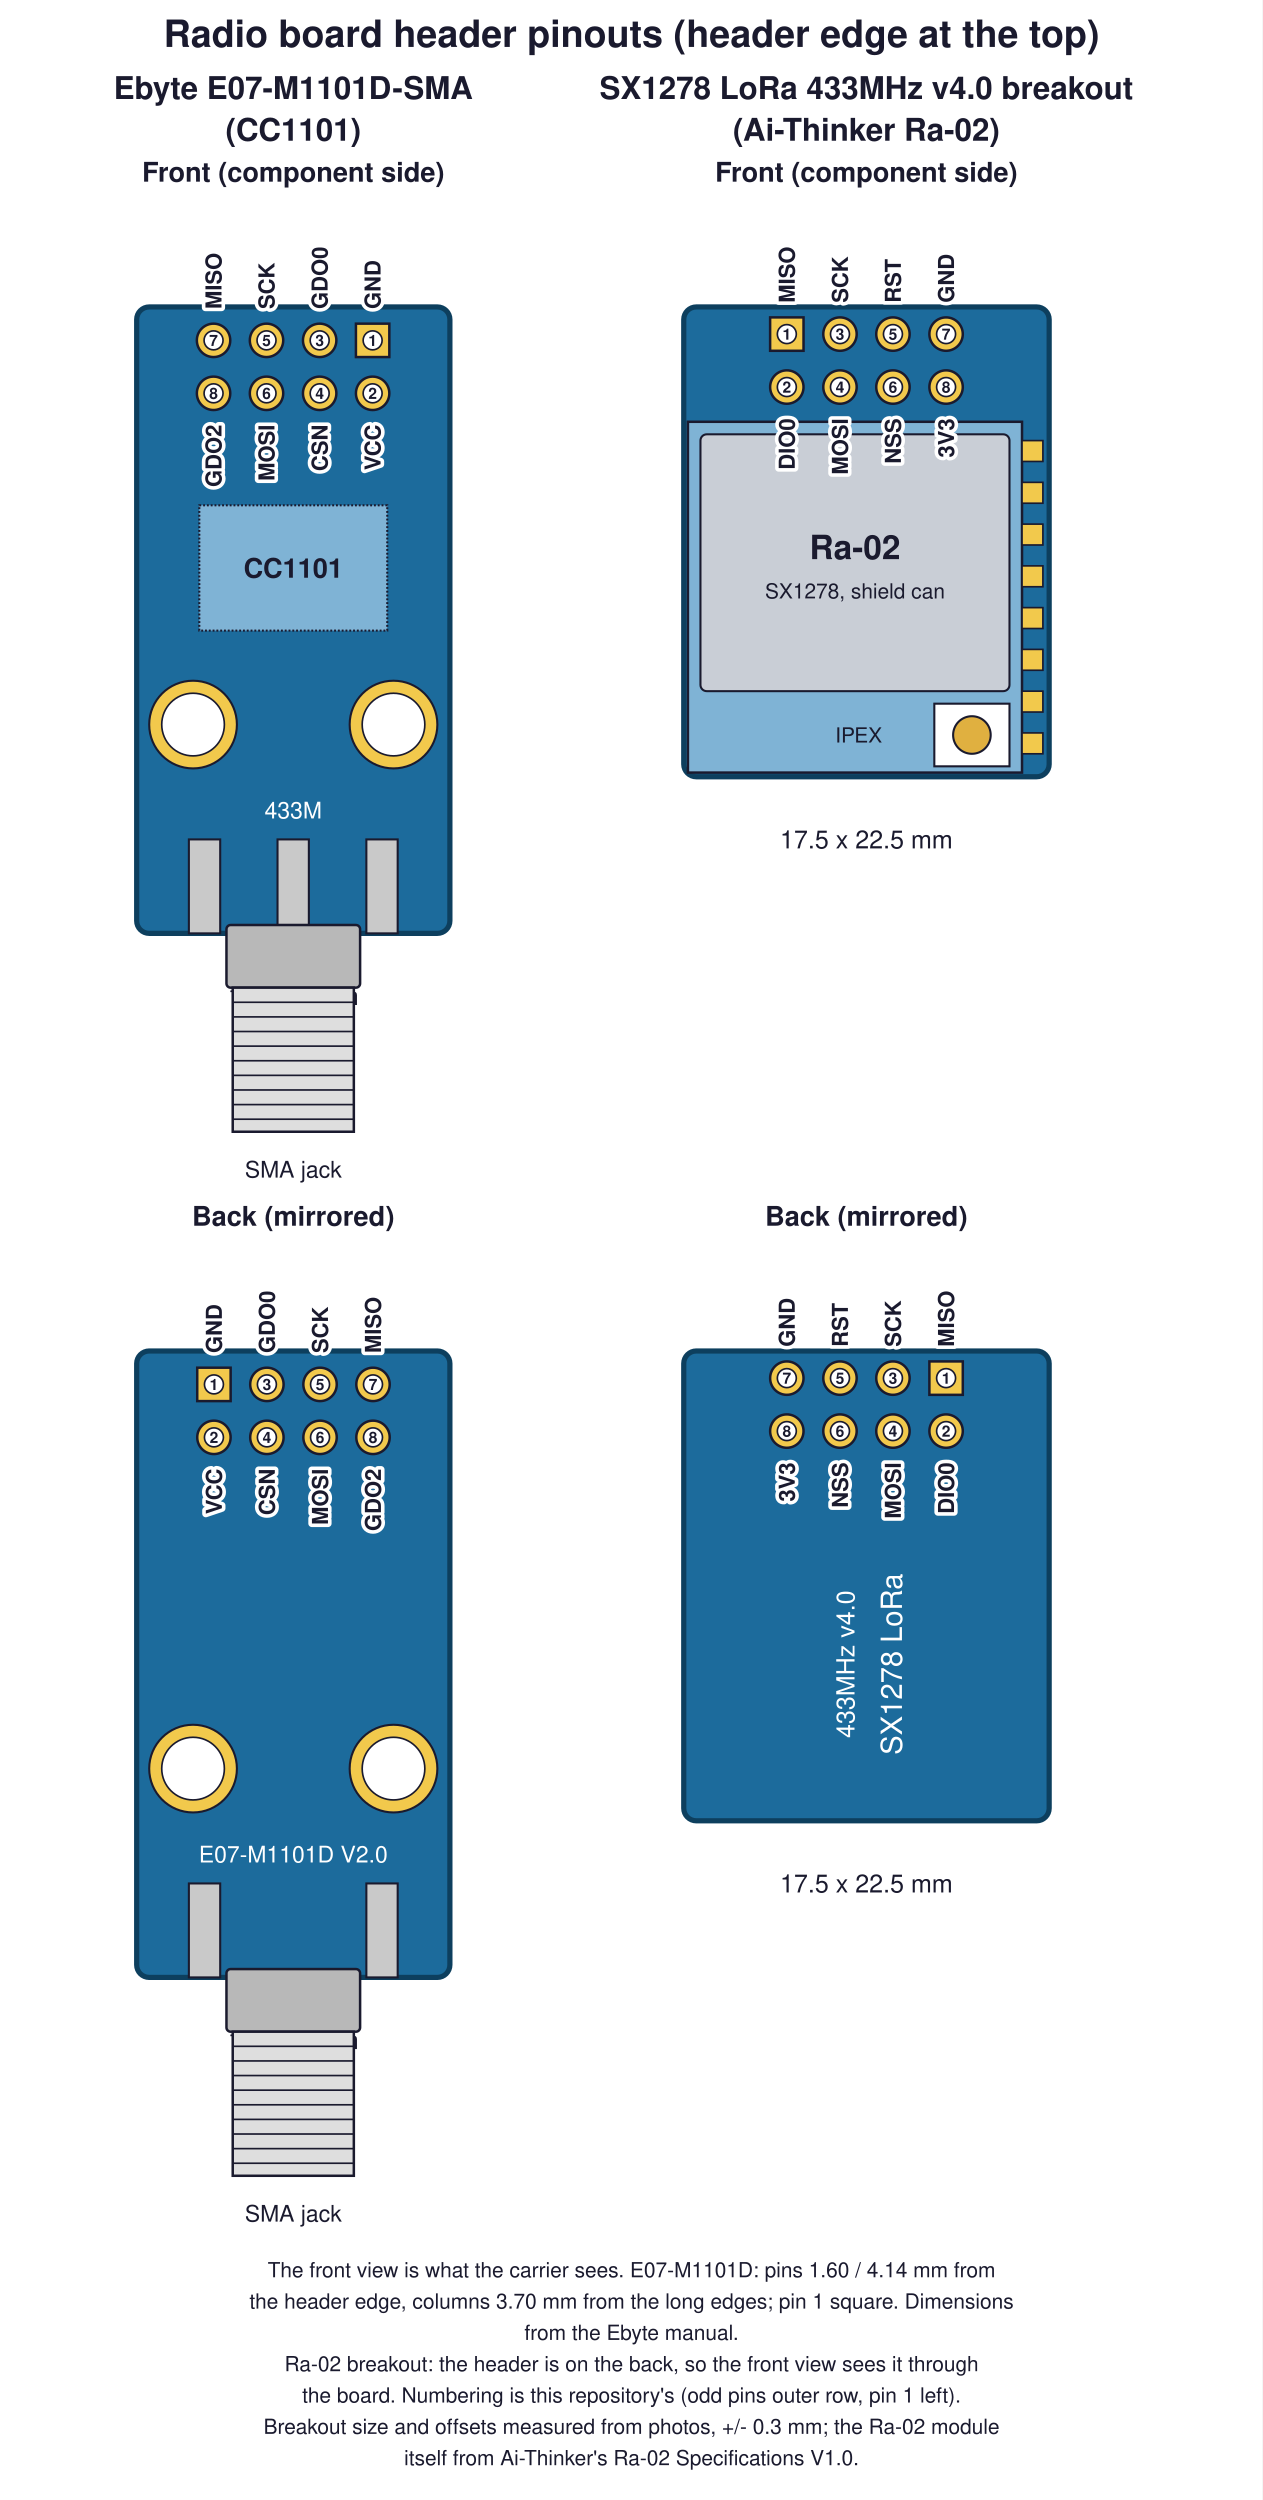
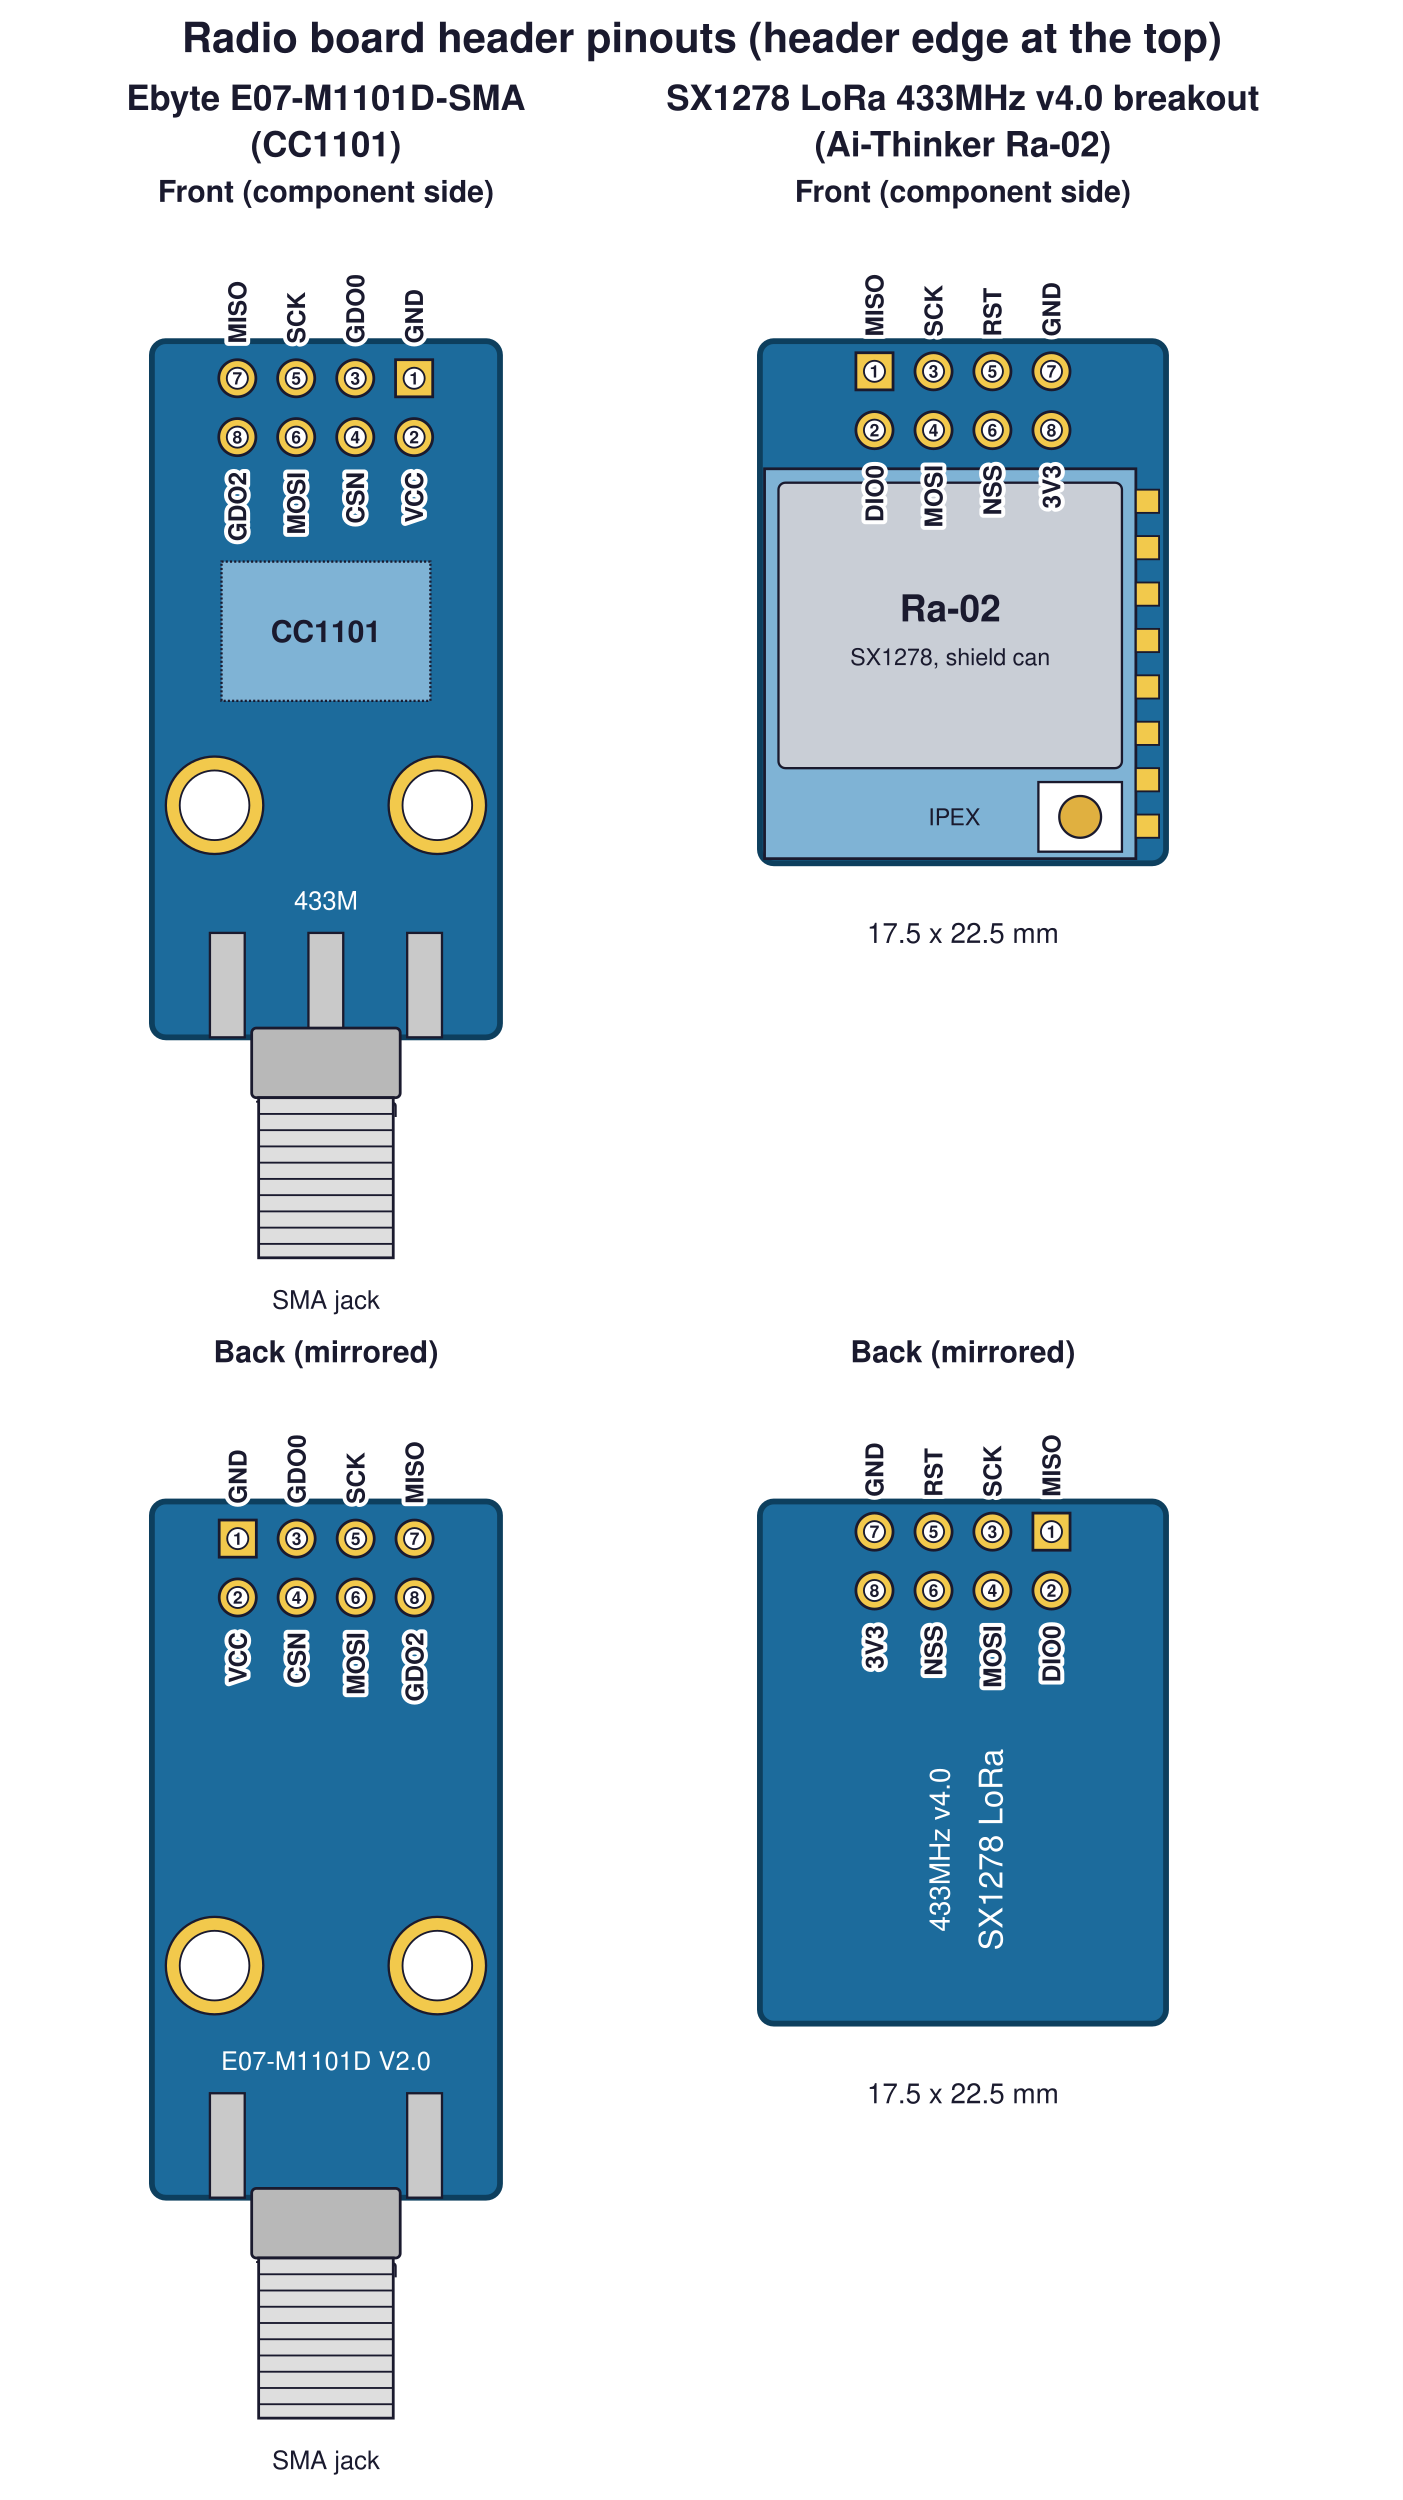
- <svg xmlns="http://www.w3.org/2000/svg" width="665" height="1317" viewBox="0 0 665 1317">
+ <svg xmlns="http://www.w3.org/2000/svg" width="665" height="1185" viewBox="0 0 665 1185">
  <rect width="100%" height="100%" fill="#ffffff" />
  <text x="332.7" y="17.6" font-size="19.8" font-family="Helvetica, Arial, sans-serif" font-weight="bold" fill="#1a1a2e" text-anchor="middle" dy="0.36em">Radio board header pinouts (header edge at the top)</text>
  <text x="154.5" y="46.2" font-size="16.5" font-family="Helvetica, Arial, sans-serif" font-weight="bold" fill="#1a1a2e" text-anchor="middle" dy="0.36em">Ebyte E07-M1101D-SMA</text>
  <text x="154.5" y="68.2" font-size="16.5" font-family="Helvetica, Arial, sans-serif" font-weight="bold" fill="#1a1a2e" text-anchor="middle" dy="0.36em">(CC1101)</text>
  <g transform="translate(72.0 161.7)">
    <text x="82.5" y="-66.0" font-size="14.3" font-family="Helvetica, Arial, sans-serif" font-weight="bold" fill="#1a1a2e" text-anchor="middle">Front (component side)</text>
    <rect x="0.0" y="0.0" width="165.0" height="330.0" rx="6.6" fill="#1c6b9c" stroke="#0d3f5e" stroke-width="2.75" />
    <text x="82.5" y="363.0" font-size="13.2" font-family="Helvetica, Arial, sans-serif" font-weight="normal" fill="#1a1a2e" text-anchor="middle" dy="0.36em">15 x 30 mm</text>
    <rect x="115.5" y="8.8" width="17.6" height="17.6" rx="0.0" fill="#f2c94c" stroke="#1a1a2e" stroke-width="1.32" />
    <circle cx="124.3" cy="17.6" r="5.0" fill="#ffffff" stroke="#1a1a2e" stroke-width="0.88" />
    <text x="124.3" y="17.6" font-size="8.2" font-family="Helvetica, Arial, sans-serif" font-weight="bold" fill="#1a1a2e" text-anchor="middle" dy="0.36em">1</text>
    <text x="124.3" y="1.1" font-size="11.6" font-family="Helvetica, Arial, sans-serif" font-weight="bold" fill="#1a1a2e" text-anchor="start" dy="0.36em" transform="rotate(-90 124.3 1.1)" stroke="#ffffff" stroke-width="3.8" paint-order="stroke" stroke-linejoin="round">GND</text>
    <circle cx="124.3" cy="45.5" r="8.8" fill="#f2c94c" stroke="#1a1a2e" stroke-width="1.32" />
    <circle cx="124.3" cy="45.5" r="5.0" fill="#ffffff" stroke="#1a1a2e" stroke-width="0.88" />
    <text x="124.3" y="45.5" font-size="8.2" font-family="Helvetica, Arial, sans-serif" font-weight="bold" fill="#1a1a2e" text-anchor="middle" dy="0.36em">2</text>
    <text x="124.3" y="62.0" font-size="11.6" font-family="Helvetica, Arial, sans-serif" font-weight="bold" fill="#1a1a2e" text-anchor="end" dy="0.36em" transform="rotate(-90 124.3 62.0)" stroke="#ffffff" stroke-width="3.8" paint-order="stroke" stroke-linejoin="round">VCC</text>
    <circle cx="96.4" cy="17.6" r="8.8" fill="#f2c94c" stroke="#1a1a2e" stroke-width="1.32" />
    <circle cx="96.4" cy="17.6" r="5.0" fill="#ffffff" stroke="#1a1a2e" stroke-width="0.88" />
    <text x="96.4" y="17.6" font-size="8.2" font-family="Helvetica, Arial, sans-serif" font-weight="bold" fill="#1a1a2e" text-anchor="middle" dy="0.36em">3</text>
    <text x="96.4" y="1.1" font-size="11.6" font-family="Helvetica, Arial, sans-serif" font-weight="bold" fill="#1a1a2e" text-anchor="start" dy="0.36em" transform="rotate(-90 96.4 1.1)" stroke="#ffffff" stroke-width="3.8" paint-order="stroke" stroke-linejoin="round">GDO0</text>
    <circle cx="96.4" cy="45.5" r="8.8" fill="#f2c94c" stroke="#1a1a2e" stroke-width="1.32" />
    <circle cx="96.4" cy="45.5" r="5.0" fill="#ffffff" stroke="#1a1a2e" stroke-width="0.88" />
    <text x="96.4" y="45.5" font-size="8.2" font-family="Helvetica, Arial, sans-serif" font-weight="bold" fill="#1a1a2e" text-anchor="middle" dy="0.36em">4</text>
    <text x="96.4" y="62.0" font-size="11.6" font-family="Helvetica, Arial, sans-serif" font-weight="bold" fill="#1a1a2e" text-anchor="end" dy="0.36em" transform="rotate(-90 96.4 62.0)" stroke="#ffffff" stroke-width="3.8" paint-order="stroke" stroke-linejoin="round">CSN</text>
    <circle cx="68.4" cy="17.6" r="8.8" fill="#f2c94c" stroke="#1a1a2e" stroke-width="1.32" />
    <circle cx="68.4" cy="17.6" r="5.0" fill="#ffffff" stroke="#1a1a2e" stroke-width="0.88" />
    <text x="68.4" y="17.6" font-size="8.2" font-family="Helvetica, Arial, sans-serif" font-weight="bold" fill="#1a1a2e" text-anchor="middle" dy="0.36em">5</text>
    <text x="68.4" y="1.1" font-size="11.6" font-family="Helvetica, Arial, sans-serif" font-weight="bold" fill="#1a1a2e" text-anchor="start" dy="0.36em" transform="rotate(-90 68.4 1.1)" stroke="#ffffff" stroke-width="3.8" paint-order="stroke" stroke-linejoin="round">SCK</text>
    <circle cx="68.4" cy="45.5" r="8.8" fill="#f2c94c" stroke="#1a1a2e" stroke-width="1.32" />
    <circle cx="68.4" cy="45.5" r="5.0" fill="#ffffff" stroke="#1a1a2e" stroke-width="0.88" />
    <text x="68.4" y="45.5" font-size="8.2" font-family="Helvetica, Arial, sans-serif" font-weight="bold" fill="#1a1a2e" text-anchor="middle" dy="0.36em">6</text>
    <text x="68.4" y="62.0" font-size="11.6" font-family="Helvetica, Arial, sans-serif" font-weight="bold" fill="#1a1a2e" text-anchor="end" dy="0.36em" transform="rotate(-90 68.4 62.0)" stroke="#ffffff" stroke-width="3.8" paint-order="stroke" stroke-linejoin="round">MOSI</text>
    <circle cx="40.5" cy="17.6" r="8.8" fill="#f2c94c" stroke="#1a1a2e" stroke-width="1.32" />
    <circle cx="40.5" cy="17.6" r="5.0" fill="#ffffff" stroke="#1a1a2e" stroke-width="0.88" />
    <text x="40.5" y="17.6" font-size="8.2" font-family="Helvetica, Arial, sans-serif" font-weight="bold" fill="#1a1a2e" text-anchor="middle" dy="0.36em">7</text>
    <text x="40.5" y="1.1" font-size="11.6" font-family="Helvetica, Arial, sans-serif" font-weight="bold" fill="#1a1a2e" text-anchor="start" dy="0.36em" transform="rotate(-90 40.5 1.1)" stroke="#ffffff" stroke-width="3.8" paint-order="stroke" stroke-linejoin="round">MISO</text>
    <circle cx="40.5" cy="45.5" r="8.8" fill="#f2c94c" stroke="#1a1a2e" stroke-width="1.32" />
    <circle cx="40.5" cy="45.5" r="5.0" fill="#ffffff" stroke="#1a1a2e" stroke-width="0.88" />
    <text x="40.5" y="45.5" font-size="8.2" font-family="Helvetica, Arial, sans-serif" font-weight="bold" fill="#1a1a2e" text-anchor="middle" dy="0.36em">8</text>
    <text x="40.5" y="62.0" font-size="11.6" font-family="Helvetica, Arial, sans-serif" font-weight="bold" fill="#1a1a2e" text-anchor="end" dy="0.36em" transform="rotate(-90 40.5 62.0)" stroke="#ffffff" stroke-width="3.8" paint-order="stroke" stroke-linejoin="round">GDO2</text>
    <circle cx="29.7" cy="220.0" r="23.1" fill="#f2c94c" stroke="#1a1a2e" stroke-width="1.10" />
    <circle cx="29.7" cy="220.0" r="16.5" fill="#ffffff" stroke="#1a1a2e" stroke-width="0.88" />
    <circle cx="135.3" cy="220.0" r="23.1" fill="#f2c94c" stroke="#1a1a2e" stroke-width="1.10" />
    <circle cx="135.3" cy="220.0" r="16.5" fill="#ffffff" stroke="#1a1a2e" stroke-width="0.88" />
    <rect x="33.0" y="104.5" width="99.0" height="66.0" rx="0.0" fill="#7fb3d5" stroke="#1a1a2e" stroke-width="1.10" stroke-dasharray="1 1" />
    <text x="82.5" y="137.5" font-size="14.3" font-family="Helvetica, Arial, sans-serif" font-weight="bold" fill="#1a1a2e" text-anchor="middle" dy="0.36em">CC1101</text>
    <rect x="27.5" y="280.5" width="16.5" height="49.5" rx="0.0" fill="#c9c9c9" stroke="#1a1a2e" stroke-width="1.10" />
    <rect x="121.0" y="280.5" width="16.5" height="49.5" rx="0.0" fill="#c9c9c9" stroke="#1a1a2e" stroke-width="1.10" />
    <rect x="74.2" y="280.5" width="16.5" height="49.5" rx="0.0" fill="#c9c9c9" stroke="#1a1a2e" stroke-width="1.10" />
    <rect x="47.3" y="325.6" width="70.4" height="33.0" rx="2.2" fill="#b8b8b8" stroke="#1a1a2e" stroke-width="1.32" />
    <rect x="50.6" y="358.6" width="63.8" height="75.9" rx="0.0" fill="#dedede" stroke="#1a1a2e" stroke-width="1.32" />
    <line x1="50.6" y1="366.3" x2="114.4" y2="366.3" stroke="#1a1a2e" stroke-width="0.88" />
    <line x1="50.6" y1="374.0" x2="114.4" y2="374.0" stroke="#1a1a2e" stroke-width="0.88" />
    <line x1="50.6" y1="381.7" x2="114.4" y2="381.7" stroke="#1a1a2e" stroke-width="0.88" />
    <line x1="50.6" y1="389.4" x2="114.4" y2="389.4" stroke="#1a1a2e" stroke-width="0.88" />
    <line x1="50.6" y1="397.1" x2="114.4" y2="397.1" stroke="#1a1a2e" stroke-width="0.88" />
    <line x1="50.6" y1="404.8" x2="114.4" y2="404.8" stroke="#1a1a2e" stroke-width="0.88" />
    <line x1="50.6" y1="412.5" x2="114.4" y2="412.5" stroke="#1a1a2e" stroke-width="0.88" />
    <line x1="50.6" y1="420.2" x2="114.4" y2="420.2" stroke="#1a1a2e" stroke-width="0.88" />
    <line x1="50.6" y1="427.9" x2="114.4" y2="427.9" stroke="#1a1a2e" stroke-width="0.88" />
    <text x="82.5" y="454.3" font-size="12.1" font-family="Helvetica, Arial, sans-serif" font-weight="normal" fill="#1a1a2e" text-anchor="middle" dy="0.36em">SMA jack</text>
    <text x="82.5" y="265.1" font-size="12.1" font-family="Helvetica, Arial, sans-serif" font-weight="normal" fill="#ffffff" text-anchor="middle" dy="0.36em">433M</text>
  </g>
  <g transform="translate(72.0 711.7)">
    <text x="82.5" y="-66.0" font-size="14.3" font-family="Helvetica, Arial, sans-serif" font-weight="bold" fill="#1a1a2e" text-anchor="middle">Back (mirrored)</text>
    <rect x="0.0" y="0.0" width="165.0" height="330.0" rx="6.6" fill="#1c6b9c" stroke="#0d3f5e" stroke-width="2.75" />
    <text x="82.5" y="363.0" font-size="13.2" font-family="Helvetica, Arial, sans-serif" font-weight="normal" fill="#1a1a2e" text-anchor="middle" dy="0.36em">15 x 30 mm</text>
    <rect x="31.9" y="8.8" width="17.6" height="17.6" rx="0.0" fill="#f2c94c" stroke="#1a1a2e" stroke-width="1.32" />
    <circle cx="40.7" cy="17.6" r="5.0" fill="#ffffff" stroke="#1a1a2e" stroke-width="0.88" />
    <text x="40.7" y="17.6" font-size="8.2" font-family="Helvetica, Arial, sans-serif" font-weight="bold" fill="#1a1a2e" text-anchor="middle" dy="0.36em">1</text>
    <text x="40.7" y="1.1" font-size="11.6" font-family="Helvetica, Arial, sans-serif" font-weight="bold" fill="#1a1a2e" text-anchor="start" dy="0.36em" transform="rotate(-90 40.7 1.1)" stroke="#ffffff" stroke-width="3.8" paint-order="stroke" stroke-linejoin="round">GND</text>
    <circle cx="40.7" cy="45.5" r="8.8" fill="#f2c94c" stroke="#1a1a2e" stroke-width="1.32" />
    <circle cx="40.7" cy="45.5" r="5.0" fill="#ffffff" stroke="#1a1a2e" stroke-width="0.88" />
    <text x="40.7" y="45.5" font-size="8.2" font-family="Helvetica, Arial, sans-serif" font-weight="bold" fill="#1a1a2e" text-anchor="middle" dy="0.36em">2</text>
    <text x="40.7" y="62.0" font-size="11.6" font-family="Helvetica, Arial, sans-serif" font-weight="bold" fill="#1a1a2e" text-anchor="end" dy="0.36em" transform="rotate(-90 40.7 62.0)" stroke="#ffffff" stroke-width="3.8" paint-order="stroke" stroke-linejoin="round">VCC</text>
    <circle cx="68.6" cy="17.6" r="8.8" fill="#f2c94c" stroke="#1a1a2e" stroke-width="1.32" />
    <circle cx="68.6" cy="17.6" r="5.0" fill="#ffffff" stroke="#1a1a2e" stroke-width="0.88" />
    <text x="68.6" y="17.6" font-size="8.2" font-family="Helvetica, Arial, sans-serif" font-weight="bold" fill="#1a1a2e" text-anchor="middle" dy="0.36em">3</text>
    <text x="68.6" y="1.1" font-size="11.6" font-family="Helvetica, Arial, sans-serif" font-weight="bold" fill="#1a1a2e" text-anchor="start" dy="0.36em" transform="rotate(-90 68.6 1.1)" stroke="#ffffff" stroke-width="3.8" paint-order="stroke" stroke-linejoin="round">GDO0</text>
    <circle cx="68.6" cy="45.5" r="8.8" fill="#f2c94c" stroke="#1a1a2e" stroke-width="1.32" />
    <circle cx="68.6" cy="45.5" r="5.0" fill="#ffffff" stroke="#1a1a2e" stroke-width="0.88" />
    <text x="68.6" y="45.5" font-size="8.2" font-family="Helvetica, Arial, sans-serif" font-weight="bold" fill="#1a1a2e" text-anchor="middle" dy="0.36em">4</text>
    <text x="68.6" y="62.0" font-size="11.6" font-family="Helvetica, Arial, sans-serif" font-weight="bold" fill="#1a1a2e" text-anchor="end" dy="0.36em" transform="rotate(-90 68.6 62.0)" stroke="#ffffff" stroke-width="3.8" paint-order="stroke" stroke-linejoin="round">CSN</text>
    <circle cx="96.6" cy="17.6" r="8.8" fill="#f2c94c" stroke="#1a1a2e" stroke-width="1.32" />
    <circle cx="96.6" cy="17.6" r="5.0" fill="#ffffff" stroke="#1a1a2e" stroke-width="0.88" />
    <text x="96.6" y="17.6" font-size="8.2" font-family="Helvetica, Arial, sans-serif" font-weight="bold" fill="#1a1a2e" text-anchor="middle" dy="0.36em">5</text>
    <text x="96.6" y="1.1" font-size="11.6" font-family="Helvetica, Arial, sans-serif" font-weight="bold" fill="#1a1a2e" text-anchor="start" dy="0.36em" transform="rotate(-90 96.6 1.1)" stroke="#ffffff" stroke-width="3.8" paint-order="stroke" stroke-linejoin="round">SCK</text>
    <circle cx="96.6" cy="45.5" r="8.8" fill="#f2c94c" stroke="#1a1a2e" stroke-width="1.32" />
    <circle cx="96.6" cy="45.5" r="5.0" fill="#ffffff" stroke="#1a1a2e" stroke-width="0.88" />
    <text x="96.6" y="45.5" font-size="8.2" font-family="Helvetica, Arial, sans-serif" font-weight="bold" fill="#1a1a2e" text-anchor="middle" dy="0.36em">6</text>
    <text x="96.6" y="62.0" font-size="11.6" font-family="Helvetica, Arial, sans-serif" font-weight="bold" fill="#1a1a2e" text-anchor="end" dy="0.36em" transform="rotate(-90 96.6 62.0)" stroke="#ffffff" stroke-width="3.8" paint-order="stroke" stroke-linejoin="round">MOSI</text>
    <circle cx="124.5" cy="17.6" r="8.8" fill="#f2c94c" stroke="#1a1a2e" stroke-width="1.32" />
    <circle cx="124.5" cy="17.6" r="5.0" fill="#ffffff" stroke="#1a1a2e" stroke-width="0.88" />
    <text x="124.5" y="17.6" font-size="8.2" font-family="Helvetica, Arial, sans-serif" font-weight="bold" fill="#1a1a2e" text-anchor="middle" dy="0.36em">7</text>
    <text x="124.5" y="1.1" font-size="11.6" font-family="Helvetica, Arial, sans-serif" font-weight="bold" fill="#1a1a2e" text-anchor="start" dy="0.36em" transform="rotate(-90 124.5 1.1)" stroke="#ffffff" stroke-width="3.8" paint-order="stroke" stroke-linejoin="round">MISO</text>
    <circle cx="124.5" cy="45.5" r="8.8" fill="#f2c94c" stroke="#1a1a2e" stroke-width="1.32" />
    <circle cx="124.5" cy="45.5" r="5.0" fill="#ffffff" stroke="#1a1a2e" stroke-width="0.88" />
    <text x="124.5" y="45.5" font-size="8.2" font-family="Helvetica, Arial, sans-serif" font-weight="bold" fill="#1a1a2e" text-anchor="middle" dy="0.36em">8</text>
    <text x="124.5" y="62.0" font-size="11.6" font-family="Helvetica, Arial, sans-serif" font-weight="bold" fill="#1a1a2e" text-anchor="end" dy="0.36em" transform="rotate(-90 124.5 62.0)" stroke="#ffffff" stroke-width="3.8" paint-order="stroke" stroke-linejoin="round">GDO2</text>
    <circle cx="135.3" cy="220.0" r="23.1" fill="#f2c94c" stroke="#1a1a2e" stroke-width="1.10" />
    <circle cx="135.3" cy="220.0" r="16.5" fill="#ffffff" stroke="#1a1a2e" stroke-width="0.88" />
    <circle cx="29.7" cy="220.0" r="23.1" fill="#f2c94c" stroke="#1a1a2e" stroke-width="1.10" />
    <circle cx="29.7" cy="220.0" r="16.5" fill="#ffffff" stroke="#1a1a2e" stroke-width="0.88" />
    <rect x="121.0" y="280.5" width="16.5" height="49.5" rx="0.0" fill="#c9c9c9" stroke="#1a1a2e" stroke-width="1.10" />
    <rect x="27.5" y="280.5" width="16.5" height="49.5" rx="0.0" fill="#c9c9c9" stroke="#1a1a2e" stroke-width="1.10" />
    <rect x="47.3" y="325.6" width="70.4" height="33.0" rx="2.2" fill="#b8b8b8" stroke="#1a1a2e" stroke-width="1.32" />
    <rect x="50.6" y="358.6" width="63.8" height="75.9" rx="0.0" fill="#dedede" stroke="#1a1a2e" stroke-width="1.32" />
    <line x1="114.4" y1="366.3" x2="50.6" y2="366.3" stroke="#1a1a2e" stroke-width="0.88" />
    <line x1="114.4" y1="374.0" x2="50.6" y2="374.0" stroke="#1a1a2e" stroke-width="0.88" />
    <line x1="114.4" y1="381.7" x2="50.6" y2="381.7" stroke="#1a1a2e" stroke-width="0.88" />
    <line x1="114.4" y1="389.4" x2="50.6" y2="389.4" stroke="#1a1a2e" stroke-width="0.88" />
    <line x1="114.4" y1="397.1" x2="50.6" y2="397.1" stroke="#1a1a2e" stroke-width="0.88" />
    <line x1="114.4" y1="404.8" x2="50.6" y2="404.8" stroke="#1a1a2e" stroke-width="0.88" />
    <line x1="114.4" y1="412.5" x2="50.6" y2="412.5" stroke="#1a1a2e" stroke-width="0.88" />
    <line x1="114.4" y1="420.2" x2="50.6" y2="420.2" stroke="#1a1a2e" stroke-width="0.88" />
    <line x1="114.4" y1="427.9" x2="50.6" y2="427.9" stroke="#1a1a2e" stroke-width="0.88" />
    <text x="82.5" y="454.3" font-size="12.1" font-family="Helvetica, Arial, sans-serif" font-weight="normal" fill="#1a1a2e" text-anchor="middle" dy="0.36em">SMA jack</text>
    <text x="82.5" y="265.1" font-size="12.1" font-family="Helvetica, Arial, sans-serif" font-weight="normal" fill="#ffffff" text-anchor="middle" dy="0.36em">E07-M1101D V2.0</text>
  </g>
  <text x="456.4" y="46.2" font-size="16.5" font-family="Helvetica, Arial, sans-serif" font-weight="bold" fill="#1a1a2e" text-anchor="middle" dy="0.36em">SX1278 LoRa 433MHz v4.0 breakout</text>
  <text x="456.4" y="68.2" font-size="16.5" font-family="Helvetica, Arial, sans-serif" font-weight="bold" fill="#1a1a2e" text-anchor="middle" dy="0.36em">(Ai-Thinker Ra-02)</text>
  <g transform="translate(360.2 161.7)">
    <text x="96.2" y="-66.0" font-size="14.3" font-family="Helvetica, Arial, sans-serif" font-weight="bold" fill="#1a1a2e" text-anchor="middle">Front (component side)</text>
    <rect x="0.0" y="0.0" width="192.5" height="247.5" rx="6.6" fill="#1c6b9c" stroke="#0d3f5e" stroke-width="2.75" />
    <text x="96.2" y="280.5" font-size="13.2" font-family="Helvetica, Arial, sans-serif" font-weight="normal" fill="#1a1a2e" text-anchor="middle" dy="0.36em">17.5 x 22.5 mm</text>
    <rect x="2.2" y="60.5" width="176.0" height="184.8" rx="0.0" fill="#7fb3d5" stroke="#1a1a2e" stroke-width="1.32" />
    <rect x="8.8" y="67.1" width="162.8" height="135.3" rx="3.3" fill="#c9ced6" stroke="#1a1a2e" stroke-width="1.10" />
    <text x="90.2" y="126.5" font-size="17.6" font-family="Helvetica, Arial, sans-serif" font-weight="bold" fill="#1a1a2e" text-anchor="middle" dy="0.36em">Ra-02</text>
    <text x="90.2" y="149.6" font-size="11.0" font-family="Helvetica, Arial, sans-serif" font-weight="normal" fill="#1a1a2e" text-anchor="middle" dy="0.36em">SX1278, shield can</text>
    <rect x="178.2" y="70.4" width="11.0" height="11.0" rx="0.0" fill="#f2c94c" stroke="#1a1a2e" stroke-width="0.88" />
    <rect x="178.2" y="92.4" width="11.0" height="11.0" rx="0.0" fill="#f2c94c" stroke="#1a1a2e" stroke-width="0.88" />
    <rect x="178.2" y="114.4" width="11.0" height="11.0" rx="0.0" fill="#f2c94c" stroke="#1a1a2e" stroke-width="0.88" />
    <rect x="178.2" y="136.4" width="11.0" height="11.0" rx="0.0" fill="#f2c94c" stroke="#1a1a2e" stroke-width="0.88" />
    <rect x="178.2" y="158.4" width="11.0" height="11.0" rx="0.0" fill="#f2c94c" stroke="#1a1a2e" stroke-width="0.88" />
    <rect x="178.2" y="180.4" width="11.0" height="11.0" rx="0.0" fill="#f2c94c" stroke="#1a1a2e" stroke-width="0.88" />
    <rect x="178.2" y="202.4" width="11.0" height="11.0" rx="0.0" fill="#f2c94c" stroke="#1a1a2e" stroke-width="0.88" />
    <rect x="178.2" y="224.4" width="11.0" height="11.0" rx="0.0" fill="#f2c94c" stroke="#1a1a2e" stroke-width="0.88" />
    <rect x="132.0" y="209.0" width="39.6" height="33.0" rx="0.0" fill="#ffffff" stroke="#1a1a2e" stroke-width="1.10" />
    <circle cx="151.8" cy="225.5" r="9.9" fill="#e0b040" stroke="#1a1a2e" stroke-width="1.10" />
    <text x="104.5" y="225.5" font-size="11.0" font-family="Helvetica, Arial, sans-serif" font-weight="normal" fill="#1a1a2e" text-anchor="end" dy="0.36em">IPEX</text>
    <rect x="45.5" y="5.5" width="17.6" height="17.6" rx="0.0" fill="#f2c94c" stroke="#1a1a2e" stroke-width="1.32" />
    <circle cx="54.3" cy="14.3" r="5.0" fill="#ffffff" stroke="#1a1a2e" stroke-width="0.88" />
    <text x="54.3" y="14.3" font-size="8.2" font-family="Helvetica, Arial, sans-serif" font-weight="bold" fill="#1a1a2e" text-anchor="middle" dy="0.36em">1</text>
    <text x="54.3" y="-2.2" font-size="11.6" font-family="Helvetica, Arial, sans-serif" font-weight="bold" fill="#1a1a2e" text-anchor="start" dy="0.36em" transform="rotate(-90 54.3 -2.2)" stroke="#ffffff" stroke-width="3.8" paint-order="stroke" stroke-linejoin="round">MISO</text>
    <circle cx="54.3" cy="42.2" r="8.8" fill="#f2c94c" stroke="#1a1a2e" stroke-width="1.32" />
    <circle cx="54.3" cy="42.2" r="5.0" fill="#ffffff" stroke="#1a1a2e" stroke-width="0.88" />
    <text x="54.3" y="42.2" font-size="8.2" font-family="Helvetica, Arial, sans-serif" font-weight="bold" fill="#1a1a2e" text-anchor="middle" dy="0.36em">2</text>
    <text x="54.3" y="58.7" font-size="11.6" font-family="Helvetica, Arial, sans-serif" font-weight="bold" fill="#1a1a2e" text-anchor="end" dy="0.36em" transform="rotate(-90 54.3 58.7)" stroke="#ffffff" stroke-width="3.8" paint-order="stroke" stroke-linejoin="round">DIO0</text>
    <circle cx="82.3" cy="14.3" r="8.8" fill="#f2c94c" stroke="#1a1a2e" stroke-width="1.32" />
    <circle cx="82.3" cy="14.3" r="5.0" fill="#ffffff" stroke="#1a1a2e" stroke-width="0.88" />
    <text x="82.3" y="14.3" font-size="8.2" font-family="Helvetica, Arial, sans-serif" font-weight="bold" fill="#1a1a2e" text-anchor="middle" dy="0.36em">3</text>
    <text x="82.3" y="-2.2" font-size="11.6" font-family="Helvetica, Arial, sans-serif" font-weight="bold" fill="#1a1a2e" text-anchor="start" dy="0.36em" transform="rotate(-90 82.3 -2.2)" stroke="#ffffff" stroke-width="3.8" paint-order="stroke" stroke-linejoin="round">SCK</text>
    <circle cx="82.3" cy="42.2" r="8.8" fill="#f2c94c" stroke="#1a1a2e" stroke-width="1.32" />
    <circle cx="82.3" cy="42.2" r="5.0" fill="#ffffff" stroke="#1a1a2e" stroke-width="0.88" />
    <text x="82.3" y="42.2" font-size="8.2" font-family="Helvetica, Arial, sans-serif" font-weight="bold" fill="#1a1a2e" text-anchor="middle" dy="0.36em">4</text>
    <text x="82.3" y="58.7" font-size="11.6" font-family="Helvetica, Arial, sans-serif" font-weight="bold" fill="#1a1a2e" text-anchor="end" dy="0.36em" transform="rotate(-90 82.3 58.7)" stroke="#ffffff" stroke-width="3.8" paint-order="stroke" stroke-linejoin="round">MOSI</text>
    <circle cx="110.2" cy="14.3" r="8.8" fill="#f2c94c" stroke="#1a1a2e" stroke-width="1.32" />
    <circle cx="110.2" cy="14.3" r="5.0" fill="#ffffff" stroke="#1a1a2e" stroke-width="0.88" />
    <text x="110.2" y="14.3" font-size="8.2" font-family="Helvetica, Arial, sans-serif" font-weight="bold" fill="#1a1a2e" text-anchor="middle" dy="0.36em">5</text>
    <text x="110.2" y="-2.2" font-size="11.6" font-family="Helvetica, Arial, sans-serif" font-weight="bold" fill="#1a1a2e" text-anchor="start" dy="0.36em" transform="rotate(-90 110.2 -2.2)" stroke="#ffffff" stroke-width="3.8" paint-order="stroke" stroke-linejoin="round">RST</text>
    <circle cx="110.2" cy="42.2" r="8.8" fill="#f2c94c" stroke="#1a1a2e" stroke-width="1.32" />
    <circle cx="110.2" cy="42.2" r="5.0" fill="#ffffff" stroke="#1a1a2e" stroke-width="0.88" />
    <text x="110.2" y="42.2" font-size="8.2" font-family="Helvetica, Arial, sans-serif" font-weight="bold" fill="#1a1a2e" text-anchor="middle" dy="0.36em">6</text>
    <text x="110.2" y="58.7" font-size="11.6" font-family="Helvetica, Arial, sans-serif" font-weight="bold" fill="#1a1a2e" text-anchor="end" dy="0.36em" transform="rotate(-90 110.2 58.7)" stroke="#ffffff" stroke-width="3.8" paint-order="stroke" stroke-linejoin="round">NSS</text>
    <circle cx="138.2" cy="14.3" r="8.8" fill="#f2c94c" stroke="#1a1a2e" stroke-width="1.32" />
    <circle cx="138.2" cy="14.3" r="5.0" fill="#ffffff" stroke="#1a1a2e" stroke-width="0.88" />
    <text x="138.2" y="14.3" font-size="8.2" font-family="Helvetica, Arial, sans-serif" font-weight="bold" fill="#1a1a2e" text-anchor="middle" dy="0.36em">7</text>
    <text x="138.2" y="-2.2" font-size="11.6" font-family="Helvetica, Arial, sans-serif" font-weight="bold" fill="#1a1a2e" text-anchor="start" dy="0.36em" transform="rotate(-90 138.2 -2.2)" stroke="#ffffff" stroke-width="3.8" paint-order="stroke" stroke-linejoin="round">GND</text>
    <circle cx="138.2" cy="42.2" r="8.8" fill="#f2c94c" stroke="#1a1a2e" stroke-width="1.32" />
    <circle cx="138.2" cy="42.2" r="5.0" fill="#ffffff" stroke="#1a1a2e" stroke-width="0.88" />
    <text x="138.2" y="42.2" font-size="8.2" font-family="Helvetica, Arial, sans-serif" font-weight="bold" fill="#1a1a2e" text-anchor="middle" dy="0.36em">8</text>
    <text x="138.2" y="58.7" font-size="11.6" font-family="Helvetica, Arial, sans-serif" font-weight="bold" fill="#1a1a2e" text-anchor="end" dy="0.36em" transform="rotate(-90 138.2 58.7)" stroke="#ffffff" stroke-width="3.8" paint-order="stroke" stroke-linejoin="round">3V3</text>
  </g>
  <g transform="translate(360.2 711.7)">
    <text x="96.2" y="-66.0" font-size="14.3" font-family="Helvetica, Arial, sans-serif" font-weight="bold" fill="#1a1a2e" text-anchor="middle">Back (mirrored)</text>
    <rect x="0.0" y="0.0" width="192.5" height="247.5" rx="6.6" fill="#1c6b9c" stroke="#0d3f5e" stroke-width="2.75" />
    <text x="96.2" y="280.5" font-size="13.2" font-family="Helvetica, Arial, sans-serif" font-weight="normal" fill="#1a1a2e" text-anchor="middle" dy="0.36em">17.5 x 22.5 mm</text>
    <text x="109.4" y="165.0" font-size="15.4" font-family="Helvetica, Arial, sans-serif" font-weight="normal" fill="#ffffff" text-anchor="middle" dy="0.36em" transform="rotate(-90 109.4 165.0)">SX1278 LoRa</text>
    <text x="85.2" y="165.0" font-size="13.2" font-family="Helvetica, Arial, sans-serif" font-weight="normal" fill="#ffffff" text-anchor="middle" dy="0.36em" transform="rotate(-90 85.2 165.0)">433MHz v4.0</text>
    <rect x="129.4" y="5.5" width="17.6" height="17.6" rx="0.0" fill="#f2c94c" stroke="#1a1a2e" stroke-width="1.32" />
    <circle cx="138.2" cy="14.3" r="5.0" fill="#ffffff" stroke="#1a1a2e" stroke-width="0.88" />
    <text x="138.2" y="14.3" font-size="8.2" font-family="Helvetica, Arial, sans-serif" font-weight="bold" fill="#1a1a2e" text-anchor="middle" dy="0.36em">1</text>
    <text x="138.2" y="-2.2" font-size="11.6" font-family="Helvetica, Arial, sans-serif" font-weight="bold" fill="#1a1a2e" text-anchor="start" dy="0.36em" transform="rotate(-90 138.2 -2.2)" stroke="#ffffff" stroke-width="3.8" paint-order="stroke" stroke-linejoin="round">MISO</text>
    <circle cx="138.2" cy="42.2" r="8.8" fill="#f2c94c" stroke="#1a1a2e" stroke-width="1.32" />
    <circle cx="138.2" cy="42.2" r="5.0" fill="#ffffff" stroke="#1a1a2e" stroke-width="0.88" />
    <text x="138.2" y="42.2" font-size="8.2" font-family="Helvetica, Arial, sans-serif" font-weight="bold" fill="#1a1a2e" text-anchor="middle" dy="0.36em">2</text>
    <text x="138.2" y="58.7" font-size="11.6" font-family="Helvetica, Arial, sans-serif" font-weight="bold" fill="#1a1a2e" text-anchor="end" dy="0.36em" transform="rotate(-90 138.2 58.7)" stroke="#ffffff" stroke-width="3.8" paint-order="stroke" stroke-linejoin="round">DIO0</text>
    <circle cx="110.2" cy="14.3" r="8.8" fill="#f2c94c" stroke="#1a1a2e" stroke-width="1.32" />
    <circle cx="110.2" cy="14.3" r="5.0" fill="#ffffff" stroke="#1a1a2e" stroke-width="0.88" />
    <text x="110.2" y="14.3" font-size="8.2" font-family="Helvetica, Arial, sans-serif" font-weight="bold" fill="#1a1a2e" text-anchor="middle" dy="0.36em">3</text>
    <text x="110.2" y="-2.2" font-size="11.6" font-family="Helvetica, Arial, sans-serif" font-weight="bold" fill="#1a1a2e" text-anchor="start" dy="0.36em" transform="rotate(-90 110.2 -2.2)" stroke="#ffffff" stroke-width="3.8" paint-order="stroke" stroke-linejoin="round">SCK</text>
    <circle cx="110.2" cy="42.2" r="8.8" fill="#f2c94c" stroke="#1a1a2e" stroke-width="1.32" />
    <circle cx="110.2" cy="42.2" r="5.0" fill="#ffffff" stroke="#1a1a2e" stroke-width="0.88" />
    <text x="110.2" y="42.2" font-size="8.2" font-family="Helvetica, Arial, sans-serif" font-weight="bold" fill="#1a1a2e" text-anchor="middle" dy="0.36em">4</text>
    <text x="110.2" y="58.7" font-size="11.6" font-family="Helvetica, Arial, sans-serif" font-weight="bold" fill="#1a1a2e" text-anchor="end" dy="0.36em" transform="rotate(-90 110.2 58.7)" stroke="#ffffff" stroke-width="3.8" paint-order="stroke" stroke-linejoin="round">MOSI</text>
    <circle cx="82.3" cy="14.3" r="8.8" fill="#f2c94c" stroke="#1a1a2e" stroke-width="1.32" />
    <circle cx="82.3" cy="14.3" r="5.0" fill="#ffffff" stroke="#1a1a2e" stroke-width="0.88" />
    <text x="82.3" y="14.3" font-size="8.2" font-family="Helvetica, Arial, sans-serif" font-weight="bold" fill="#1a1a2e" text-anchor="middle" dy="0.36em">5</text>
    <text x="82.3" y="-2.2" font-size="11.6" font-family="Helvetica, Arial, sans-serif" font-weight="bold" fill="#1a1a2e" text-anchor="start" dy="0.36em" transform="rotate(-90 82.3 -2.2)" stroke="#ffffff" stroke-width="3.8" paint-order="stroke" stroke-linejoin="round">RST</text>
    <circle cx="82.3" cy="42.2" r="8.8" fill="#f2c94c" stroke="#1a1a2e" stroke-width="1.32" />
    <circle cx="82.3" cy="42.2" r="5.0" fill="#ffffff" stroke="#1a1a2e" stroke-width="0.88" />
    <text x="82.3" y="42.2" font-size="8.2" font-family="Helvetica, Arial, sans-serif" font-weight="bold" fill="#1a1a2e" text-anchor="middle" dy="0.36em">6</text>
    <text x="82.3" y="58.7" font-size="11.6" font-family="Helvetica, Arial, sans-serif" font-weight="bold" fill="#1a1a2e" text-anchor="end" dy="0.36em" transform="rotate(-90 82.3 58.7)" stroke="#ffffff" stroke-width="3.8" paint-order="stroke" stroke-linejoin="round">NSS</text>
    <circle cx="54.3" cy="14.3" r="8.8" fill="#f2c94c" stroke="#1a1a2e" stroke-width="1.32" />
    <circle cx="54.3" cy="14.3" r="5.0" fill="#ffffff" stroke="#1a1a2e" stroke-width="0.88" />
    <text x="54.3" y="14.3" font-size="8.2" font-family="Helvetica, Arial, sans-serif" font-weight="bold" fill="#1a1a2e" text-anchor="middle" dy="0.36em">7</text>
    <text x="54.3" y="-2.2" font-size="11.6" font-family="Helvetica, Arial, sans-serif" font-weight="bold" fill="#1a1a2e" text-anchor="start" dy="0.36em" transform="rotate(-90 54.3 -2.2)" stroke="#ffffff" stroke-width="3.8" paint-order="stroke" stroke-linejoin="round">GND</text>
    <circle cx="54.3" cy="42.2" r="8.8" fill="#f2c94c" stroke="#1a1a2e" stroke-width="1.32" />
    <circle cx="54.3" cy="42.2" r="5.0" fill="#ffffff" stroke="#1a1a2e" stroke-width="0.88" />
    <text x="54.3" y="42.2" font-size="8.2" font-family="Helvetica, Arial, sans-serif" font-weight="bold" fill="#1a1a2e" text-anchor="middle" dy="0.36em">8</text>
    <text x="54.3" y="58.7" font-size="11.6" font-family="Helvetica, Arial, sans-serif" font-weight="bold" fill="#1a1a2e" text-anchor="end" dy="0.36em" transform="rotate(-90 54.3 58.7)" stroke="#ffffff" stroke-width="3.8" paint-order="stroke" stroke-linejoin="round">3V3</text>
  </g>
-   <text x="332.7" y="1195.7" font-size="11.0" font-family="Helvetica, Arial, sans-serif" fill="#1a1a2e" text-anchor="middle" dy="0.36em">The front view is what the carrier sees. E07-M1101D: pins 1.60 / 4.14 mm from</text>
-   <text x="332.7" y="1212.2" font-size="11.0" font-family="Helvetica, Arial, sans-serif" fill="#1a1a2e" text-anchor="middle" dy="0.36em">the header edge, columns 3.70 mm from the long edges; pin 1 square. Dimensions</text>
-   <text x="332.7" y="1228.7" font-size="11.0" font-family="Helvetica, Arial, sans-serif" fill="#1a1a2e" text-anchor="middle" dy="0.36em">from the Ebyte manual.</text>
-   <text x="332.7" y="1245.2" font-size="11.0" font-family="Helvetica, Arial, sans-serif" fill="#1a1a2e" text-anchor="middle" dy="0.36em">Ra-02 breakout: the header is on the back, so the front view sees it through</text>
-   <text x="332.7" y="1261.7" font-size="11.0" font-family="Helvetica, Arial, sans-serif" fill="#1a1a2e" text-anchor="middle" dy="0.36em">the board. Numbering is this repository's (odd pins outer row, pin 1 left).</text>
-   <text x="332.7" y="1278.2" font-size="11.0" font-family="Helvetica, Arial, sans-serif" fill="#1a1a2e" text-anchor="middle" dy="0.36em">Breakout size and offsets measured from photos, +/- 0.3 mm; the Ra-02 module</text>
-   <text x="332.7" y="1294.7" font-size="11.0" font-family="Helvetica, Arial, sans-serif" fill="#1a1a2e" text-anchor="middle" dy="0.36em">itself from Ai-Thinker's Ra-02 Specifications V1.0.</text>
</svg>
